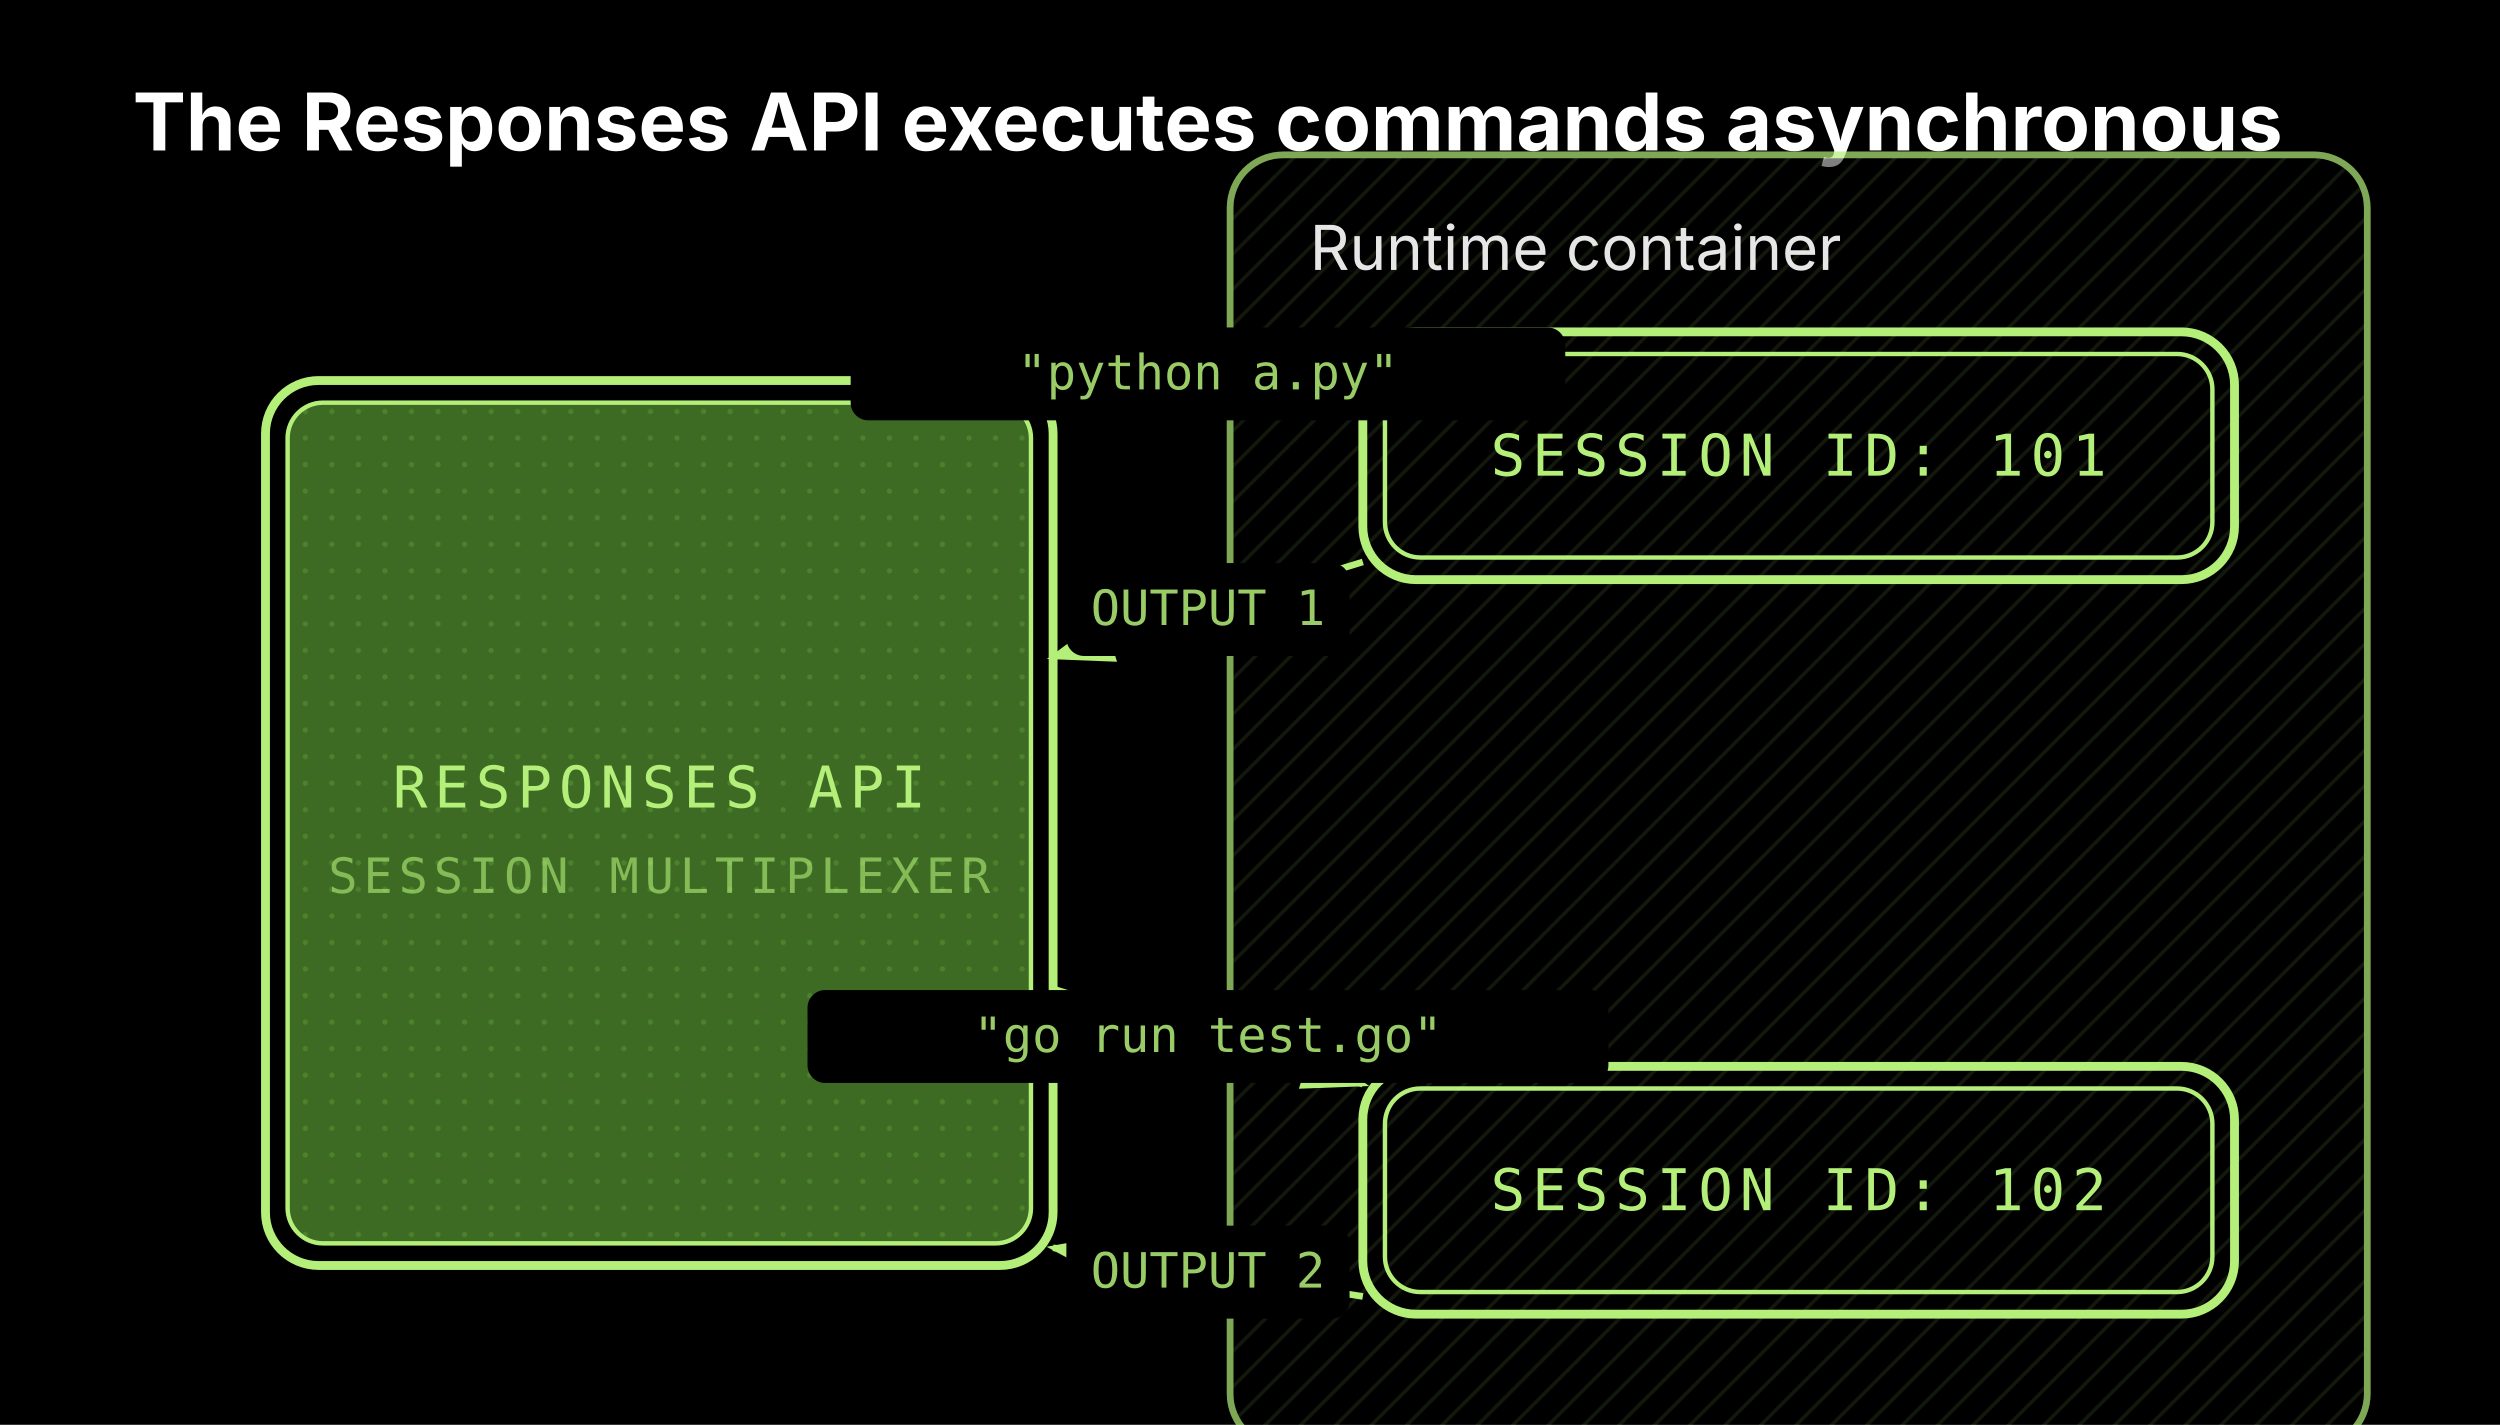
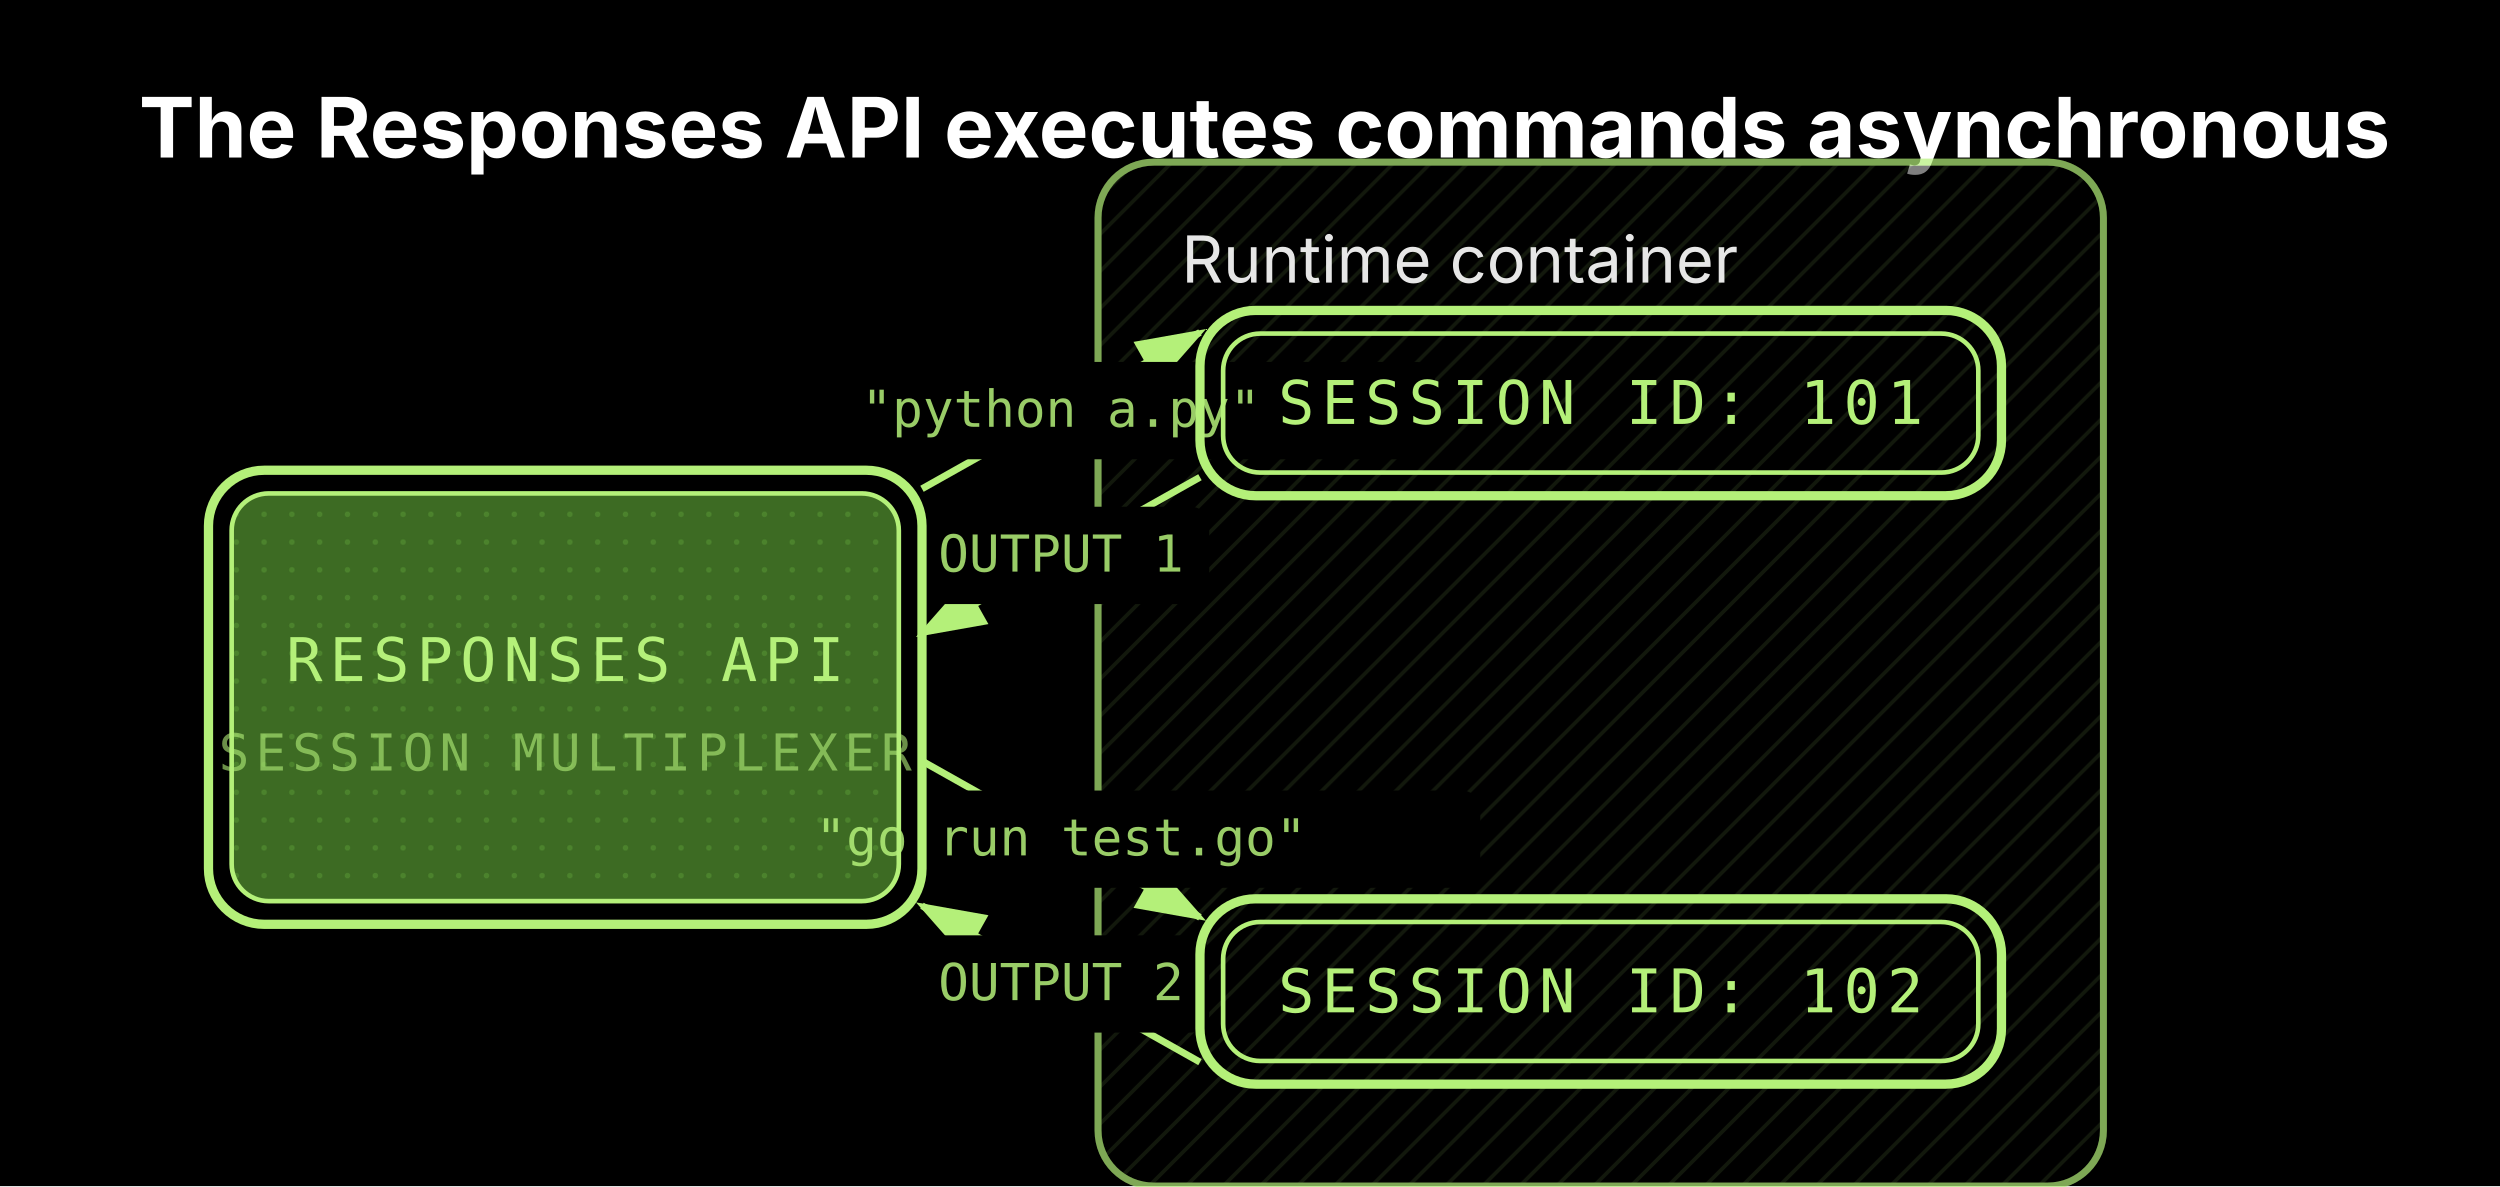
- <svg xmlns="http://www.w3.org/2000/svg" viewBox="0 0 565 322" width="565" height="322">
+ <svg xmlns="http://www.w3.org/2000/svg" viewBox="0 0 539.6 256" width="539.6" height="256">
  <defs>
    <pattern id="dotgrid" width="8" height="8" patternUnits="userSpaceOnUse">
      <rect width="8" height="8" fill="#000000" />
      <circle cx="4" cy="4" r="0.8" fill="#b4f079" opacity="0.7" />
    </pattern>
    <pattern id="crosshatch" width="8" height="8" patternUnits="userSpaceOnUse">
      <rect width="8" height="8" fill="#000000" />
      <path d="M0 8L8 0M-1 1L1 -1M7 9L9 7" stroke="#b4f079" stroke-width="0.8" opacity="0.2" />
    </pattern>
    <pattern id="hero" width="6" height="6" patternUnits="userSpaceOnUse">
      <rect width="6" height="6" fill="#3d6b23" />
      <circle cx="3" cy="3" r="0.6" fill="#5a9a35" opacity="0.5" />
    </pattern>
    <marker id="arrowhead" markerWidth="10" markerHeight="7" refX="9" refY="3.5" orient="auto" markerUnits="strokeWidth">
      <polygon points="0 0, 10 3.5, 0 7" fill="#b4f079" />
    </marker>
    <marker id="arrowhead-reverse" markerWidth="10" markerHeight="7" refX="1" refY="3.5" orient="auto" markerUnits="strokeWidth">
      <polygon points="10 0, 0 3.5, 10 7" fill="#b4f079" />
    </marker>
  </defs>
  <rect width="100%" height="100%" fill="#000000" />
  <g class="diagram">
    <text x="30" y="34" font-family="'Inter', 'Helvetica Neue', Arial, sans-serif" font-size="18" fill="#ffffff" font-weight="700">The Responses API executes commands asynchronous</text>
-     <rect x="278" y="35" width="257" height="292" rx="12" fill="url(#crosshatch)" stroke="#b4f079" stroke-width="1.5" opacity="0.5" />
-     <rect x="278" y="35" width="257" height="292" rx="12" fill="none" stroke="#b4f079" stroke-width="1.5" opacity="0.4" />
-     <text x="296" y="61" font-family="'Inter', 'Helvetica Neue', Arial, sans-serif" font-size="14" fill="#ffffff" opacity="0.9">Runtime container</text>
-     <line x1="238" y1="90" x2="308" y2="79" stroke="#b4f079" stroke-width="1.5" marker-end="url(#arrowhead)" />
-     <line x1="308" y1="127" x2="238" y2="148.5" stroke="#b4f079" stroke-width="1.5" marker-end="url(#arrowhead)" />
-     <line x1="238" y1="223.5" x2="308" y2="245" stroke="#b4f079" stroke-width="1.5" marker-end="url(#arrowhead)" />
-     <line x1="308" y1="293" x2="238" y2="282" stroke="#b4f079" stroke-width="1.5" marker-end="url(#arrowhead)" />
-     <rect x="60" y="86" width="178" height="200" rx="12" fill="none" stroke="#b4f079" stroke-width="2" />
-     <rect x="65" y="91" width="168" height="190" rx="8" fill="url(#hero)" stroke="#b4f079" stroke-width="1" />
-     <text x="149" y="178" font-family="'JetBrains Mono', 'Fira Code', 'SF Mono', 'Cascadia Code', monospace" font-size="13" fill="#b4f079" text-anchor="middle" dominant-baseline="central" letter-spacing="0.12em">RESPONSES API</text>
-     <text x="149" y="198" font-family="'JetBrains Mono', 'Fira Code', 'SF Mono', 'Cascadia Code', monospace" font-size="11" fill="#b4f079" opacity="0.6" text-anchor="middle" dominant-baseline="central" letter-spacing="0.12em">SESSION MULTIPLEXER</text>
-     <rect x="308" y="75" width="197" height="56" rx="12" fill="none" stroke="#b4f079" stroke-width="2" />
-     <rect x="313" y="80" width="187" height="46" rx="8" fill="transparent" stroke="#b4f079" stroke-width="1" />
-     <text x="406.5" y="103" font-family="'JetBrains Mono', 'Fira Code', 'SF Mono', 'Cascadia Code', monospace" font-size="13" fill="#b4f079" text-anchor="middle" dominant-baseline="central" letter-spacing="0.12em">SESSION ID: 101</text>
-     <rect x="308" y="241" width="197" height="56" rx="12" fill="none" stroke="#b4f079" stroke-width="2" />
-     <rect x="313" y="246" width="187" height="46" rx="8" fill="transparent" stroke="#b4f079" stroke-width="1" />
-     <text x="406.5" y="269" font-family="'JetBrains Mono', 'Fira Code', 'SF Mono', 'Cascadia Code', monospace" font-size="13" fill="#b4f079" text-anchor="middle" dominant-baseline="central" letter-spacing="0.12em">SESSION ID: 102</text>
-     <rect x="192.25" y="74" width="161.5" height="21" rx="4" fill="#000000" />
-     <text x="273" y="88" font-family="'JetBrains Mono', 'Fira Code', 'SF Mono', 'Cascadia Code', monospace" font-size="11" fill="#b4f079" opacity="0.85" text-anchor="middle">"python a.py"</text>
-     <rect x="241" y="127.25" width="64" height="21" rx="4" fill="#000000" />
-     <text x="273" y="141.25" font-family="'JetBrains Mono', 'Fira Code', 'SF Mono', 'Cascadia Code', monospace" font-size="11" fill="#b4f079" opacity="0.85" text-anchor="middle">OUTPUT 1</text>
-     <rect x="182.5" y="223.75" width="181" height="21" rx="4" fill="#000000" />
-     <text x="273" y="237.75" font-family="'JetBrains Mono', 'Fira Code', 'SF Mono', 'Cascadia Code', monospace" font-size="11" fill="#b4f079" opacity="0.85" text-anchor="middle">"go run test.go"</text>
-     <rect x="241" y="277" width="64" height="21" rx="4" fill="#000000" />
-     <text x="273" y="291" font-family="'JetBrains Mono', 'Fira Code', 'SF Mono', 'Cascadia Code', monospace" font-size="11" fill="#b4f079" opacity="0.85" text-anchor="middle">OUTPUT 2</text>
+     <rect x="237" y="35" width="217" height="221" rx="12" fill="url(#crosshatch)" stroke="#b4f079" stroke-width="1.5" opacity="0.5" />
+     <rect x="237" y="35" width="217" height="221" rx="12" fill="none" stroke="#b4f079" stroke-width="1.5" opacity="0.4" />
+     <text x="255" y="61" font-family="'Inter', 'Helvetica Neue', Arial, sans-serif" font-size="14" fill="#ffffff" opacity="0.9">Runtime container</text>
+     <line x1="199" y1="105.5" x2="259" y2="71.75" stroke="#b4f079" stroke-width="1.5" marker-end="url(#arrowhead)" />
+     <line x1="259" y1="103" x2="199" y2="136.75" stroke="#b4f079" stroke-width="1.5" marker-end="url(#arrowhead)" />
+     <line x1="199" y1="164.25" x2="259" y2="198" stroke="#b4f079" stroke-width="1.5" marker-end="url(#arrowhead)" />
+     <line x1="259" y1="229.25" x2="199" y2="195.5" stroke="#b4f079" stroke-width="1.5" marker-end="url(#arrowhead)" />
+     <rect x="148.25" y="78.125" width="161.5" height="21" rx="4" fill="#000000" />
+     <rect x="197" y="109.375" width="64" height="21" rx="4" fill="#000000" />
+     <rect x="138.5" y="170.625" width="181" height="21" rx="4" fill="#000000" />
+     <rect x="197" y="201.875" width="64" height="21" rx="4" fill="#000000" />
+     <rect x="45" y="101.5" width="154" height="98" rx="12" fill="none" stroke="#b4f079" stroke-width="2" />
+     <rect x="50" y="106.5" width="144" height="88" rx="8" fill="url(#hero)" stroke="#b4f079" stroke-width="1" />
+     <text x="122" y="142.5" font-family="'JetBrains Mono', 'Fira Code', 'SF Mono', 'Cascadia Code', monospace" font-size="13" fill="#b4f079" text-anchor="middle" dominant-baseline="central" letter-spacing="0.12em">RESPONSES API</text>
+     <text x="122" y="162.5" font-family="'JetBrains Mono', 'Fira Code', 'SF Mono', 'Cascadia Code', monospace" font-size="11" fill="#b4f079" opacity="0.6" text-anchor="middle" dominant-baseline="central" letter-spacing="0.12em">SESSION MULTIPLEXER</text>
+     <rect x="259" y="67" width="173" height="40" rx="12" fill="none" stroke="#b4f079" stroke-width="2" />
+     <rect x="264" y="72" width="163" height="30" rx="8" fill="transparent" stroke="#b4f079" stroke-width="1" />
+     <text x="345.5" y="87" font-family="'JetBrains Mono', 'Fira Code', 'SF Mono', 'Cascadia Code', monospace" font-size="13" fill="#b4f079" text-anchor="middle" dominant-baseline="central" letter-spacing="0.12em">SESSION ID: 101</text>
+     <rect x="259" y="194" width="173" height="40" rx="12" fill="none" stroke="#b4f079" stroke-width="2" />
+     <rect x="264" y="199" width="163" height="30" rx="8" fill="transparent" stroke="#b4f079" stroke-width="1" />
+     <text x="345.5" y="214" font-family="'JetBrains Mono', 'Fira Code', 'SF Mono', 'Cascadia Code', monospace" font-size="13" fill="#b4f079" text-anchor="middle" dominant-baseline="central" letter-spacing="0.12em">SESSION ID: 102</text>
+     <text x="229" y="92.125" font-family="'JetBrains Mono', 'Fira Code', 'SF Mono', 'Cascadia Code', monospace" font-size="11" fill="#b4f079" opacity="0.85" text-anchor="middle">"python a.py"</text>
+     <text x="229" y="123.375" font-family="'JetBrains Mono', 'Fira Code', 'SF Mono', 'Cascadia Code', monospace" font-size="11" fill="#b4f079" opacity="0.85" text-anchor="middle">OUTPUT 1</text>
+     <text x="229" y="184.625" font-family="'JetBrains Mono', 'Fira Code', 'SF Mono', 'Cascadia Code', monospace" font-size="11" fill="#b4f079" opacity="0.85" text-anchor="middle">"go run test.go"</text>
+     <text x="229" y="215.875" font-family="'JetBrains Mono', 'Fira Code', 'SF Mono', 'Cascadia Code', monospace" font-size="11" fill="#b4f079" opacity="0.85" text-anchor="middle">OUTPUT 2</text>
  </g>
</svg>
